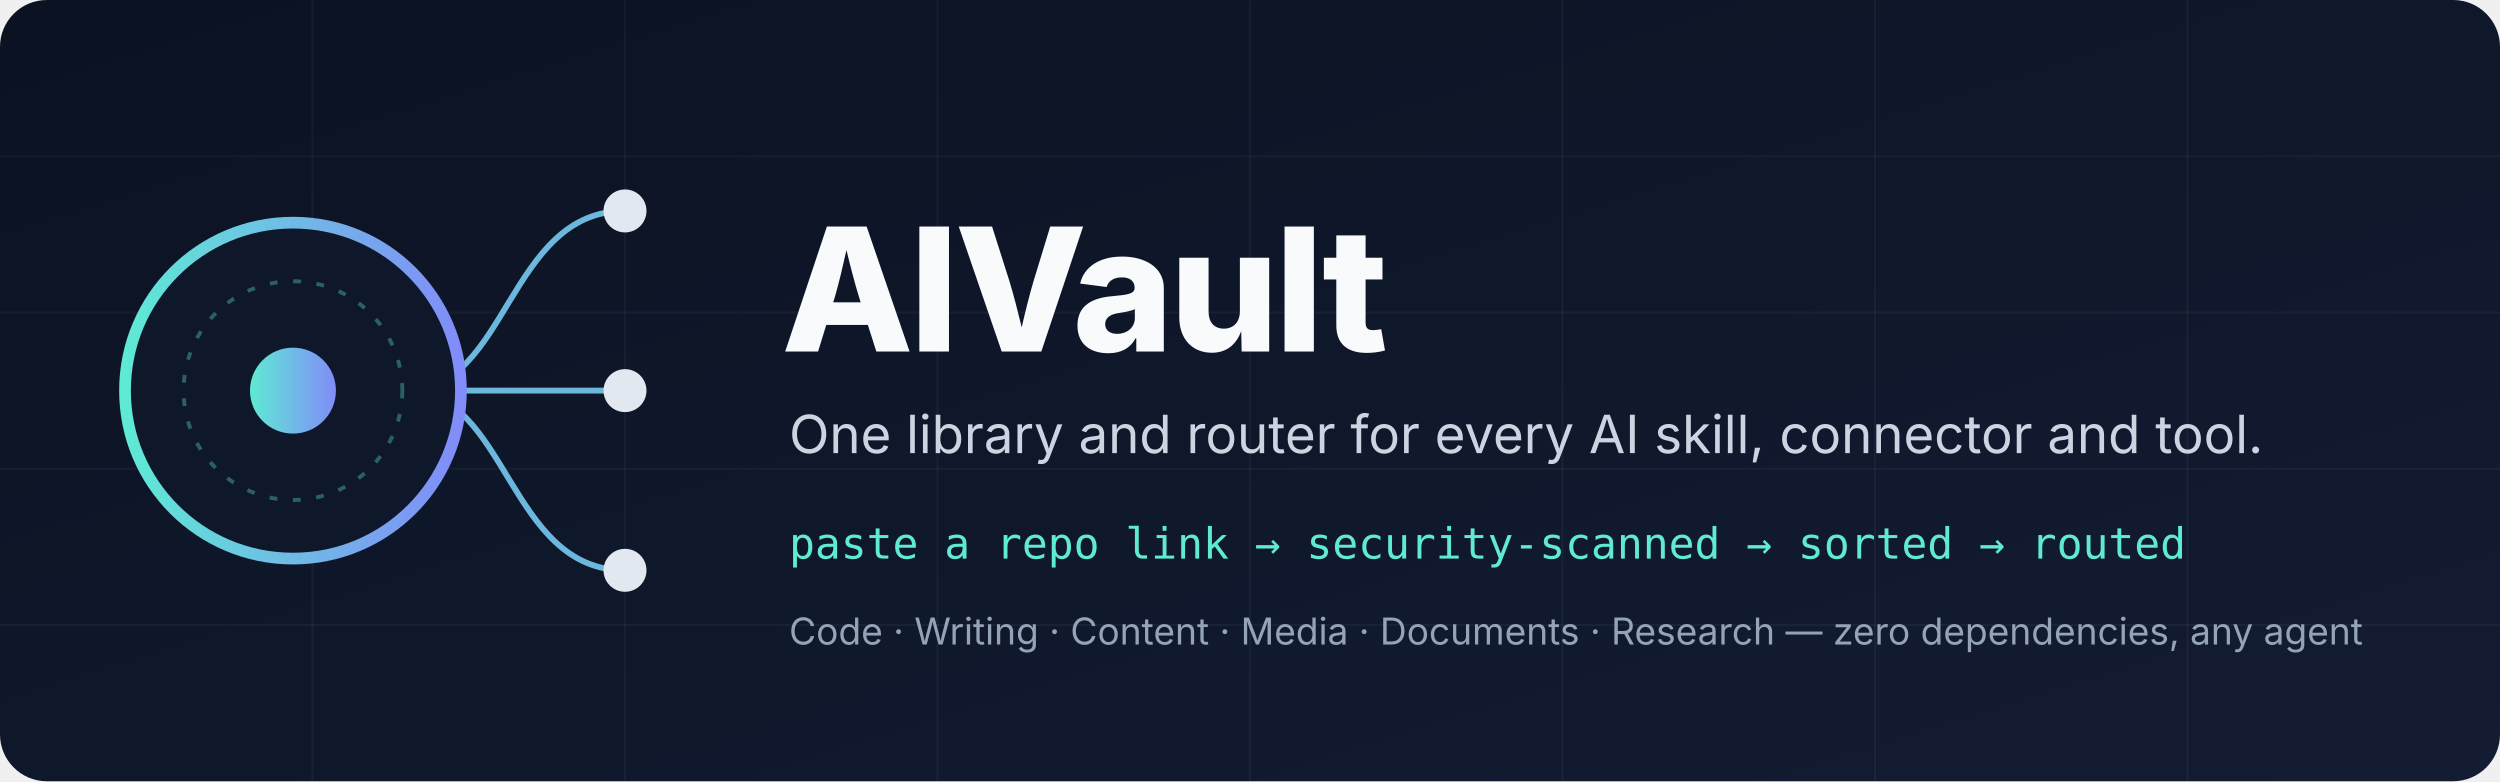
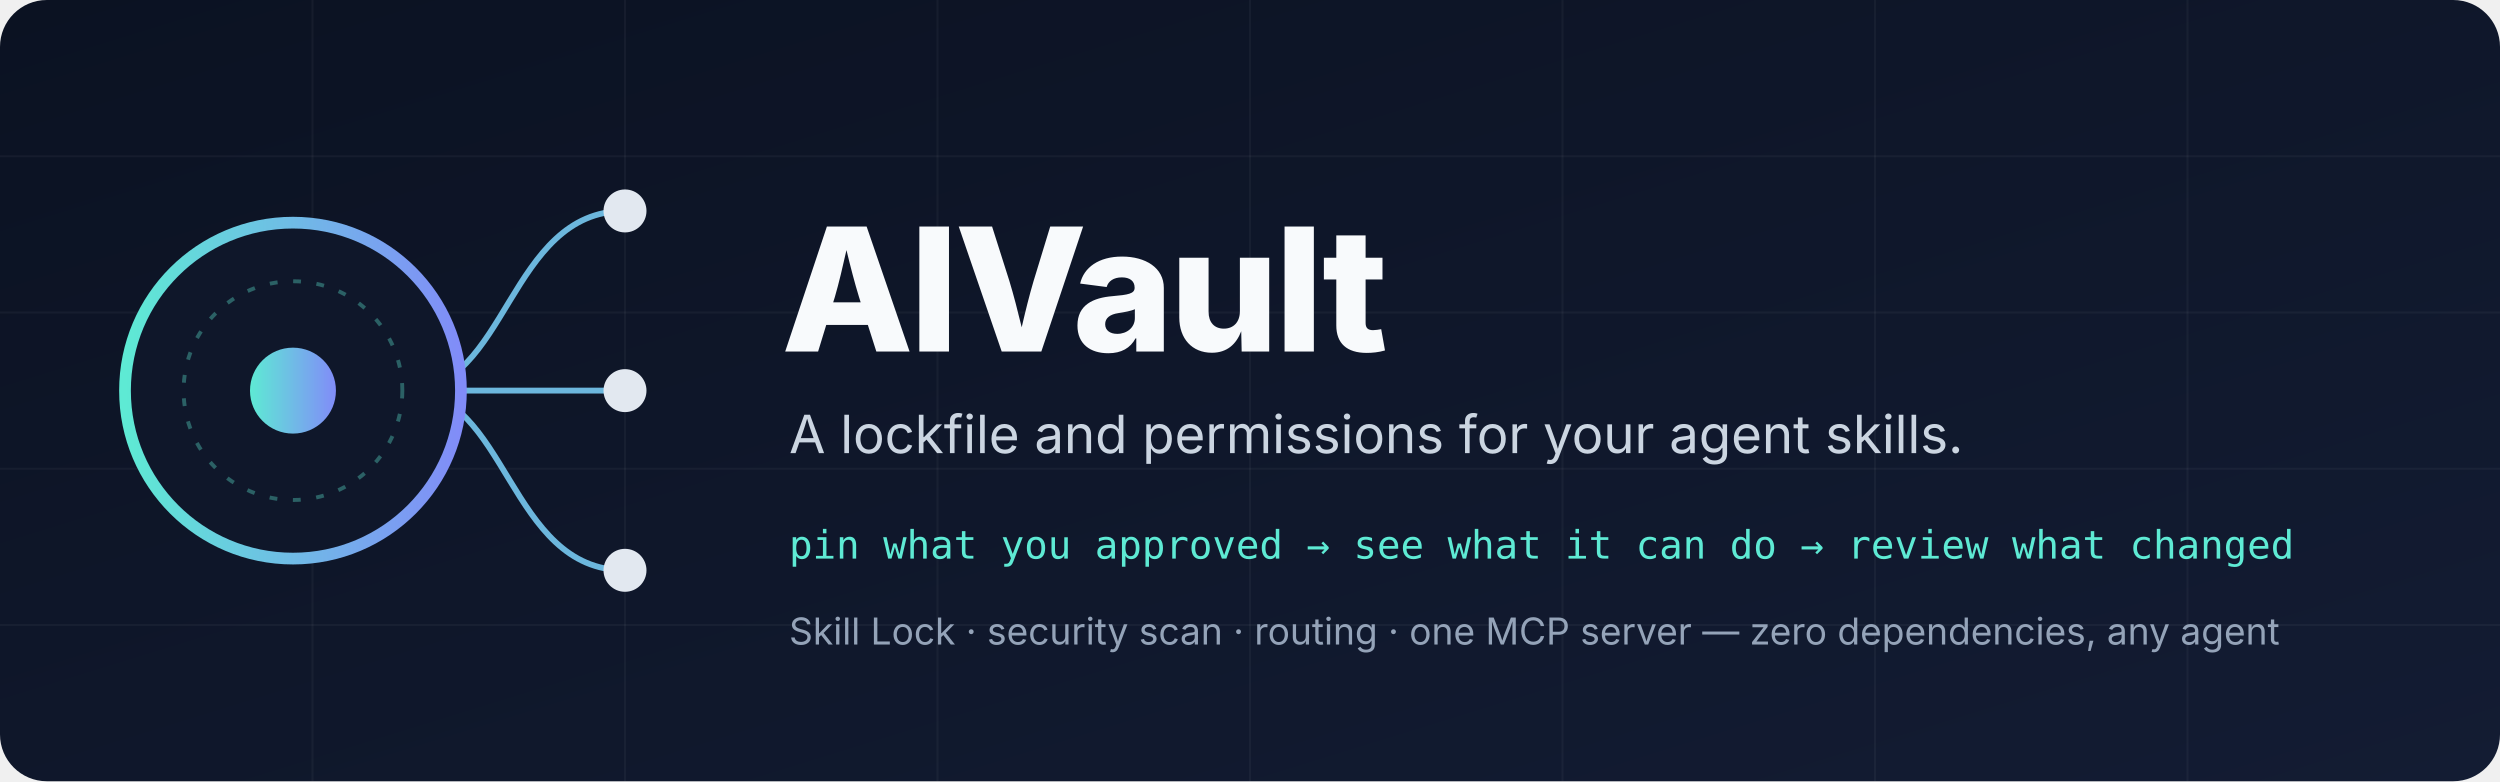
- <svg xmlns="http://www.w3.org/2000/svg" width="1280" height="400" viewBox="0 0 1280 400" role="img" aria-label="AIVault — one library and router for every AI skill">
+ <svg xmlns="http://www.w3.org/2000/svg" width="1280" height="400" viewBox="0 0 1280 400" role="img" aria-label="AIVault — a lockfile and permissions for agent skills">
  <defs>
    <linearGradient id="bg" x1="0" y1="0" x2="1" y2="1">
      <stop offset="0" stop-color="#0b1222" />
      <stop offset="1" stop-color="#131c33" />
    </linearGradient>
    <linearGradient id="accent" x1="0" y1="0" x2="1" y2="0">
      <stop offset="0" stop-color="#5eead4" />
      <stop offset="1" stop-color="#818cf8" />
    </linearGradient>
  </defs>
  <rect width="1280" height="400" rx="24" fill="url(#bg)" />
  <g stroke="#ffffff" stroke-opacity="0.04">
    <path d="M0 80H1280M0 160H1280M0 240H1280M0 320H1280" />
    <path d="M160 0V400M320 0V400M480 0V400M640 0V400M800 0V400M960 0V400M1120 0V400" />
  </g>
  <g transform="translate(150 200)">
    <g stroke="#7dd3fc" stroke-opacity="0.85" stroke-width="3" fill="none" stroke-linecap="round">
      <path d="M58 0 C 110 0, 110 -92, 170 -92" />
      <path d="M58 0 H 170" />
      <path d="M58 0 C 110 0, 110 92, 170 92" />
    </g>
    <circle r="86" fill="#0f172a" stroke="url(#accent)" stroke-width="6" />
    <circle r="56" fill="none" stroke="#5eead4" stroke-opacity="0.35" stroke-width="2" stroke-dasharray="4 8" />
    <circle r="22" fill="url(#accent)" />
    <g fill="#e2e8f0">
      <circle cx="170" cy="-92" r="11" />
      <circle cx="170" cy="0" r="11" />
      <circle cx="170" cy="92" r="11" />
    </g>
  </g>
  <text x="400" y="180" font-family="Inter, Segoe UI, Helvetica, Arial, sans-serif" font-size="88" font-weight="800" fill="#f8fafc" letter-spacing="-2">AIVault</text>
-   <text x="404" y="232" font-family="Inter, Segoe UI, Helvetica, Arial, sans-serif" font-size="27" fill="#cbd5e1">One library and router for every AI skill, connector and tool.</text>
-   <text x="404" y="286" font-family="ui-monospace, SFMono-Regular, Consolas, monospace" font-size="22" fill="#5eead4">paste a repo link → security-scanned → sorted → routed</text>
-   <text x="404" y="330" font-family="Inter, Segoe UI, Helvetica, Arial, sans-serif" font-size="19" fill="#94a3b8">Code · Writing · Content · Media · Documents · Research  —  zero dependencies, any agent</text>
+   <text x="404" y="232" font-family="Inter, Segoe UI, Helvetica, Arial, sans-serif" font-size="27" fill="#cbd5e1">A lockfile and permissions for your agent skills.</text>
+   <text x="404" y="286" font-family="ui-monospace, SFMono-Regular, Consolas, monospace" font-size="20" fill="#5eead4">pin what you approved → see what it can do → review what changed</text>
+   <text x="404" y="330" font-family="Inter, Segoe UI, Helvetica, Arial, sans-serif" font-size="19" fill="#94a3b8">Skill Lock · security scan · routing · one MCP server  —  zero dependencies, any agent</text>
</svg>
